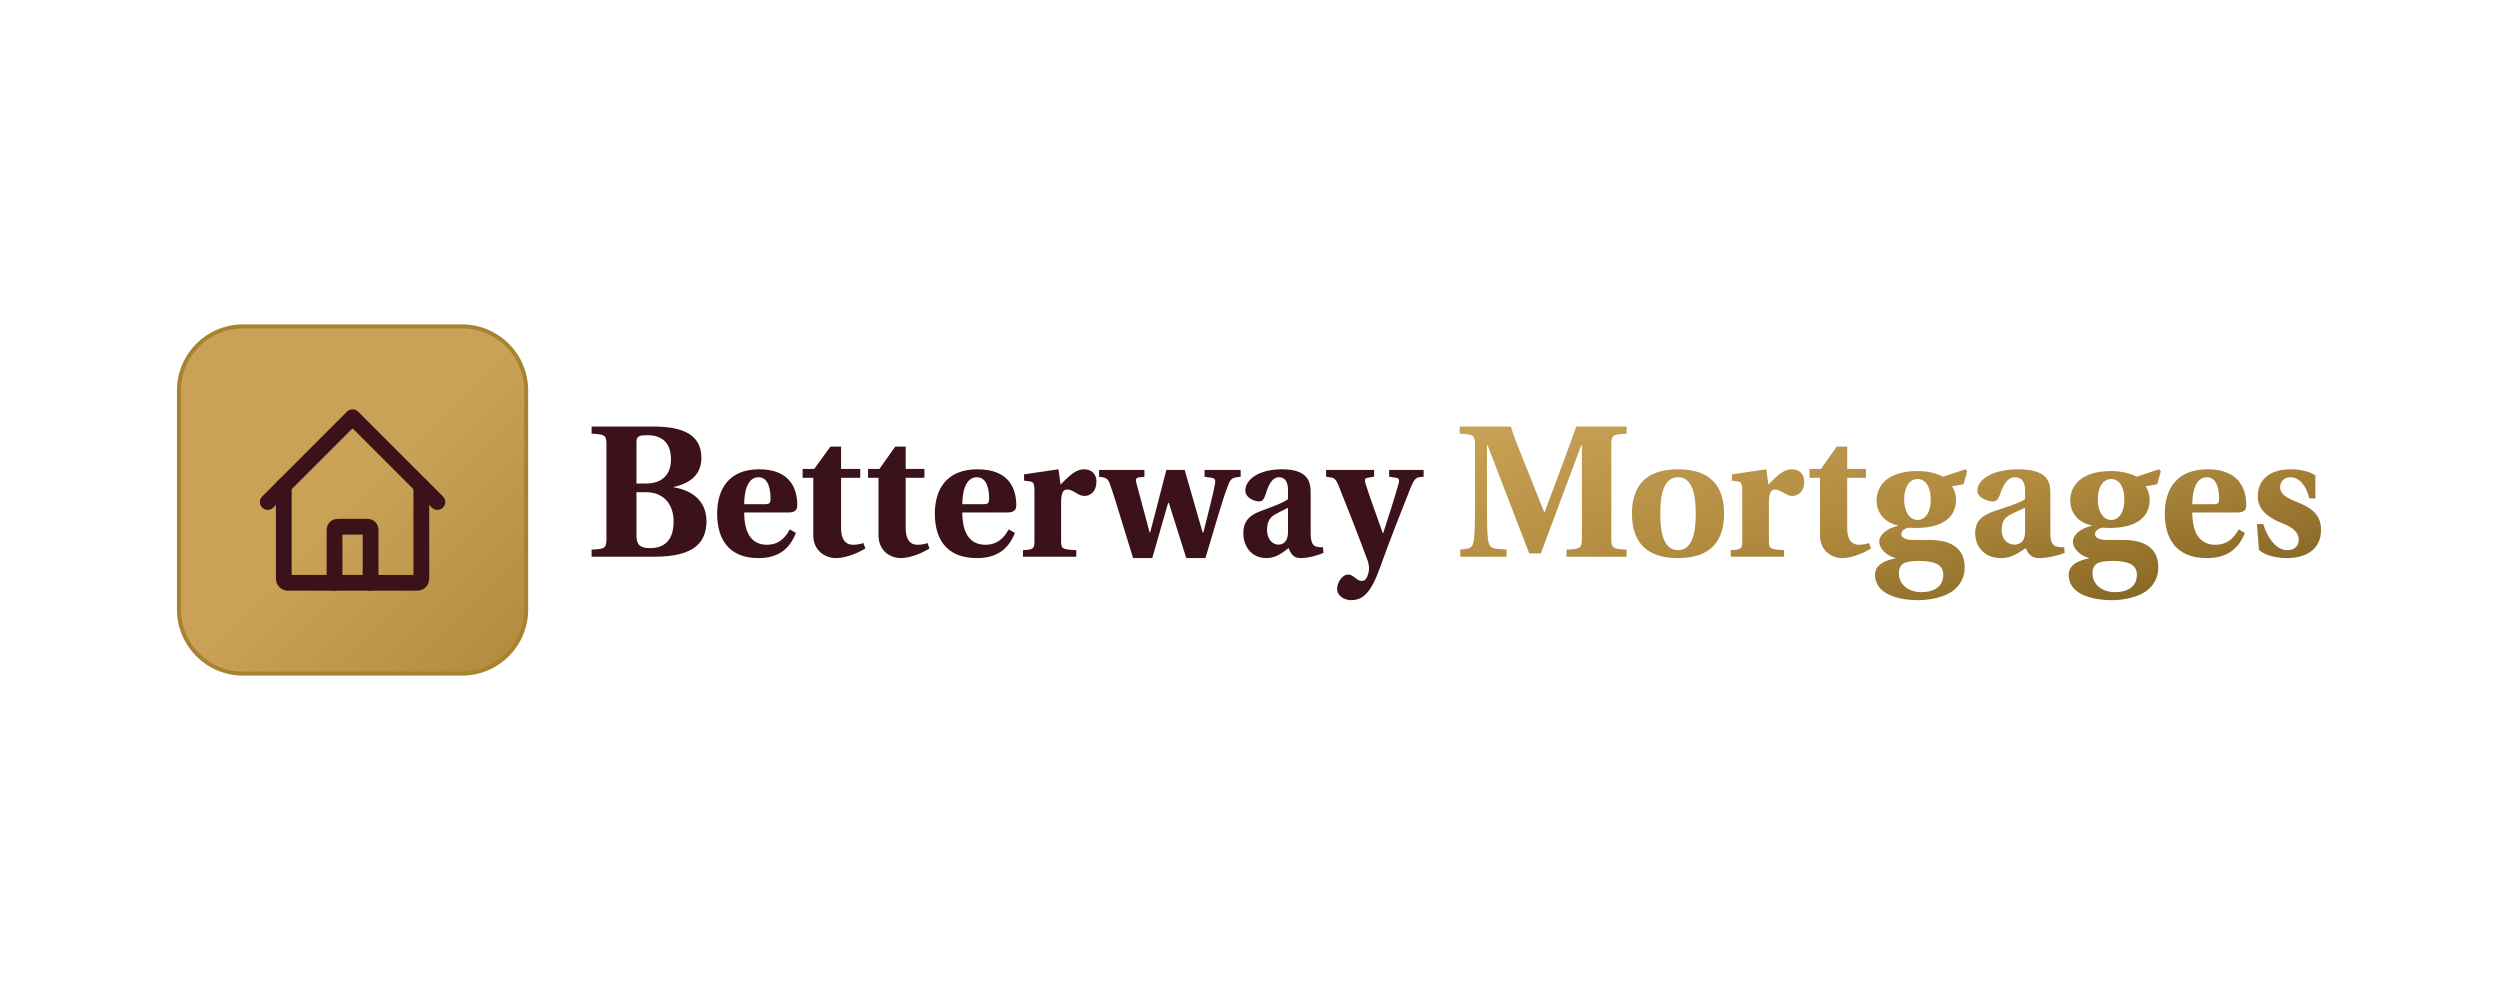
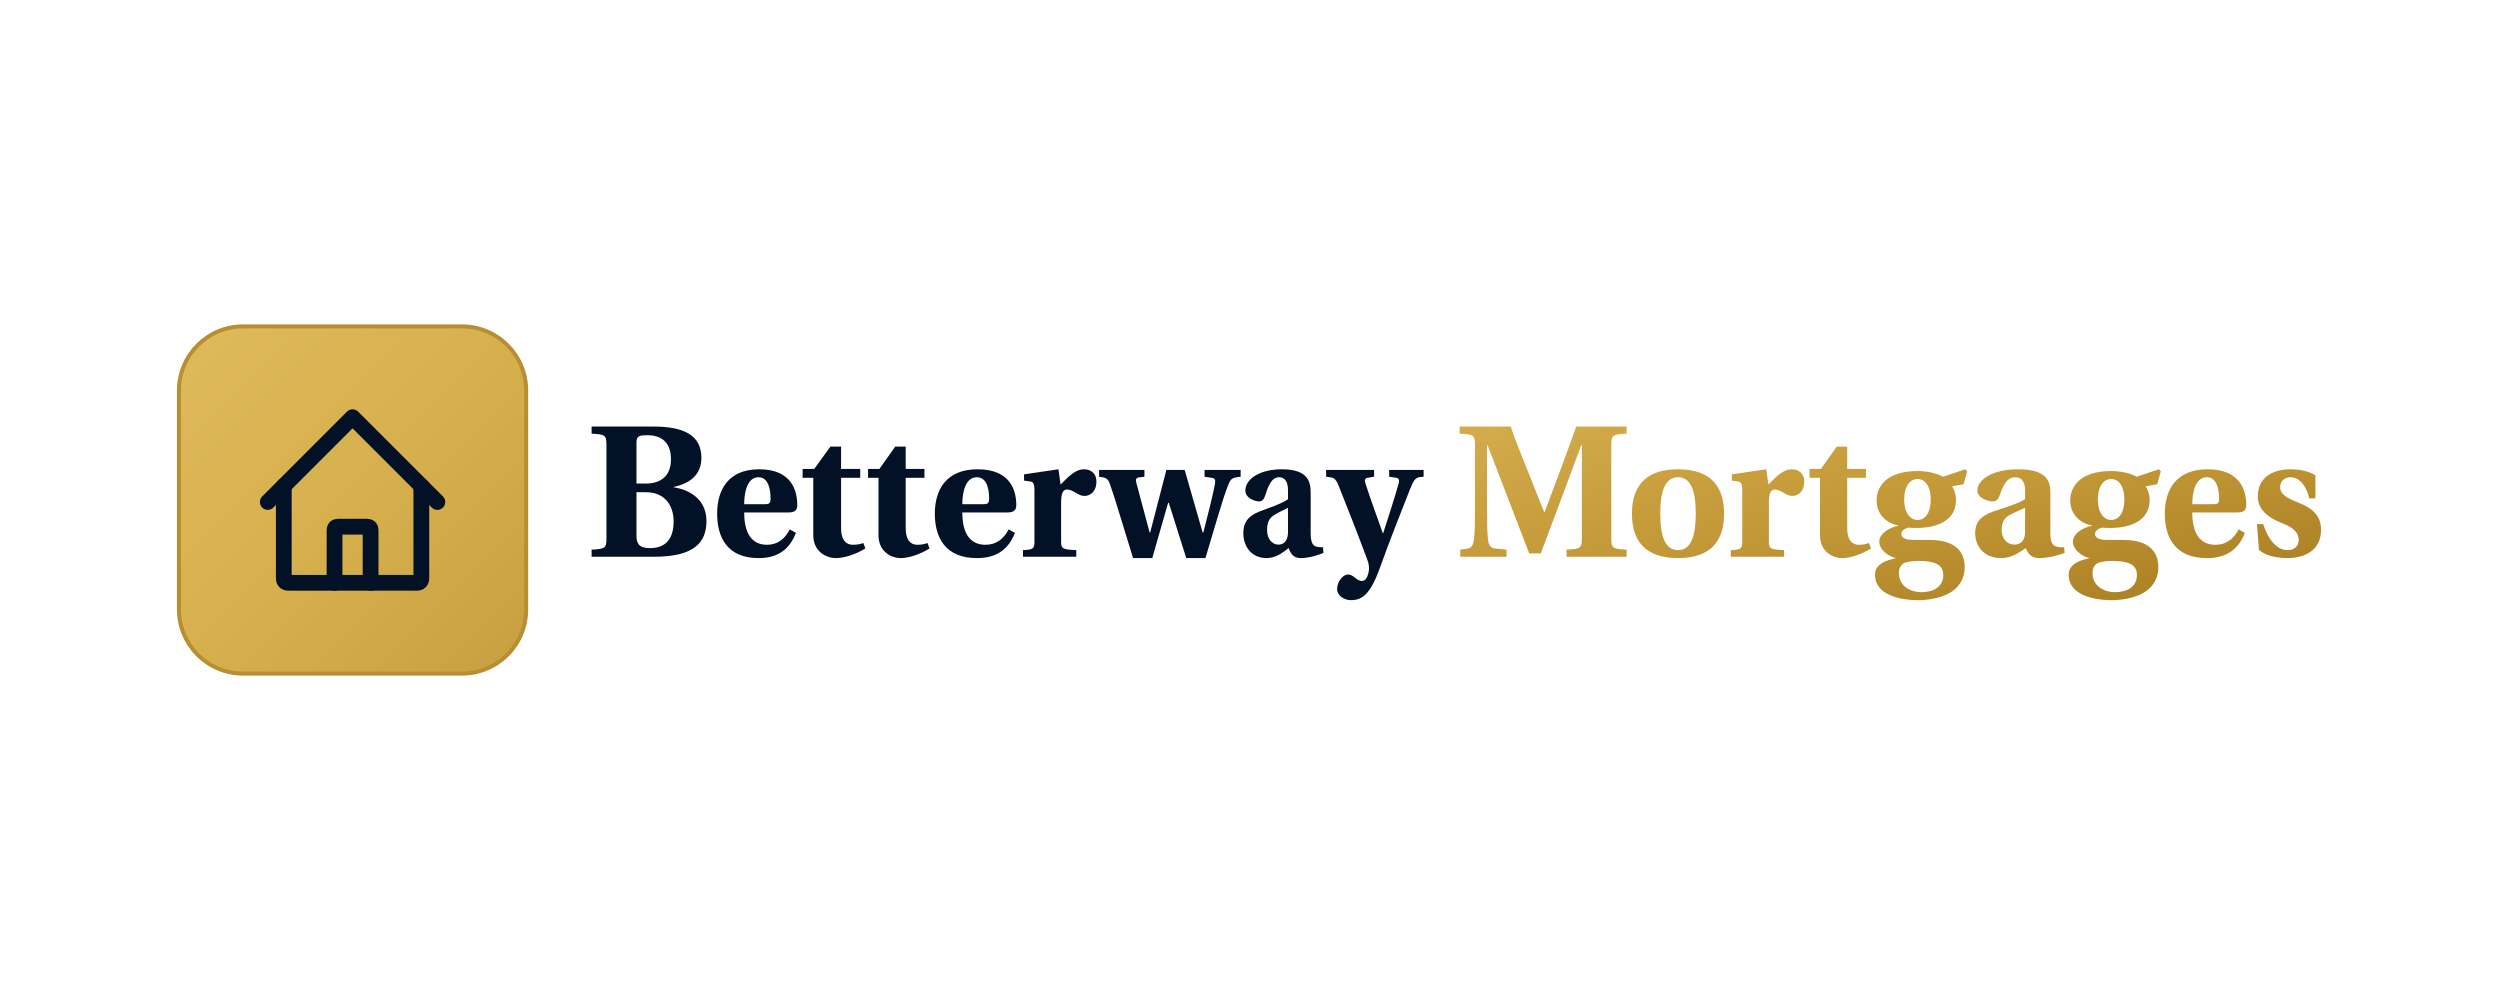
<svg xmlns="http://www.w3.org/2000/svg" viewBox="0 0 1872 748" width="2400" height="960" shape-rendering="geometricPrecision">
  <defs>
    <linearGradient id="sovereignGold_05_Master_Logo_Daylight_Navy_and_Gold_Transparent" x1="0%" y1="0%" x2="100%" y2="100%">
-       <stop offset="0%" stop-color="#C9A257" />
-       <stop offset="50%" stop-color="#C9A257" />
-       <stop offset="100%" stop-color="#B08A3E" />
+       <stop offset="0%" stop-color="#DFBA5B" />
+       <stop offset="50%" stop-color="#D7B04E" />
+       <stop offset="100%" stop-color="#C89F3F" />
    </linearGradient>
    <linearGradient id="brushedGold_05_Master_Logo_Daylight_Navy_and_Gold_Transparent" x1="0%" y1="0%" x2="100%" y2="100%">
-       <stop offset="0%" stop-color="#ECD9A6" />
-       <stop offset="35%" stop-color="#C9A257" />
-       <stop offset="70%" stop-color="#B08A3E" />
-       <stop offset="100%" stop-color="#7D5F1F" />
+       <stop offset="0%" stop-color="#F6E2A4" />
+       <stop offset="35%" stop-color="#DFB859" />
+       <stop offset="70%" stop-color="#C59B3B" />
+       <stop offset="100%" stop-color="#9E7622" />
    </linearGradient>
    <linearGradient id="daylightGold_05_Master_Logo_Daylight_Navy_and_Gold_Transparent" x1="0%" y1="0%" x2="100%" y2="100%">
-       <stop offset="0%" stop-color="#C9A257" />
-       <stop offset="50%" stop-color="#B08A3E" />
-       <stop offset="100%" stop-color="#7D5F1F" />
+       <stop offset="0%" stop-color="#D4AC4B" />
+       <stop offset="50%" stop-color="#C29736" />
+       <stop offset="100%" stop-color="#A67C21" />
    </linearGradient>
    <radialGradient id="midnightNavyBg_05_Master_Logo_Daylight_Navy_and_Gold_Transparent" cx="50%" cy="45%" r="75%">
-       <stop offset="0%" stop-color="#4A1520" />
-       <stop offset="65%" stop-color="#3B1219" />
-       <stop offset="100%" stop-color="#2A0B10" />
+       <stop offset="0%" stop-color="#051B38" />
+       <stop offset="65%" stop-color="#021125" />
+       <stop offset="100%" stop-color="#010A17" />
    </radialGradient>
  </defs>
  <g transform="translate(0.00, 21.00)">
    <g>
-       <rect x="134.00" y="223.00" width="260.00" height="260.00" rx="48.00" fill="url(#sovereignGold_05_Master_Logo_Daylight_Navy_and_Gold_Transparent)" stroke="#A8822F" stroke-width="3" />
-       <g fill="none" stroke="#3B1219" stroke-width="11.80" stroke-linecap="round" stroke-linejoin="round">
+       <rect x="134.00" y="223.00" width="260.00" height="260.00" rx="48.00" fill="url(#sovereignGold_05_Master_Logo_Daylight_Navy_and_Gold_Transparent)" stroke="#B88E30" stroke-width="3" />
+       <g fill="none" stroke="#021125" stroke-width="11.80" stroke-linecap="round" stroke-linejoin="round">
        <path d="M 200.50,354.50 L 264.00,291.00 L 327.50,354.50" />
        <path d="M 212.50,342.50 L 212.50,411.50 Q 212.50,415.00 216.00,415.00 L 312.00,415.00 Q 315.50,415.00 315.50,411.50 L 315.50,342.50" />
        <path d="M 250.50,415.00 L 250.50,375.50 Q 250.50,373.00 253.00,373.00 L 275.00,373.00 Q 277.50,373.00 277.50,375.50 L 277.50,415.00" />
      </g>
    </g>
-     <path d="M 476.59,347.18 L 483.75,347.18 C 497.80,347.18 504.41,357.17 504.41,369.02 C 504.41,384.10 496.55,389.03 486.71,389.03 C 479.69,389.03 476.59,386.76 476.59,379.87 L 476.59,347.18 Z M 476.59,309.69 C 476.59,304.91 479.12,304.49 484.74,304.49 C 497.38,304.49 502.43,311.96 502.43,322.52 C 502.43,332.94 496.97,340.69 483.46,340.69 L 476.59,340.69 L 476.59,309.69 Z M 443.00,298.00 L 443.00,303.35 C 452.99,303.79 454.11,304.49 454.11,311.67 L 454.11,381.83 C 454.11,389.03 452.99,389.73 443.00,390.15 L 443.00,395.50 L 489.37,395.50 C 505.40,395.50 515.08,392.68 520.99,387.88 C 526.76,383.24 529.00,376.48 529.00,368.86 C 529.00,353.23 517.47,345.48 504.41,343.50 L 504.41,343.24 C 518.18,340.27 525.20,332.94 525.20,321.40 C 525.20,304.21 511.57,298.00 489.37,298.00 L 443.00,298.00 Z M 591.39,375.01 C 587.56,382.39 582.09,386.53 574.33,386.53 C 561.59,386.53 557.25,375.92 557.25,362.34 L 590.11,362.34 C 594.71,362.34 597.00,361.05 597.00,356.90 C 597.00,346.31 593.06,330.00 568.45,330.00 C 545.52,330.00 537.00,345.14 537.00,363.25 C 537.00,380.83 544.50,396.62 568.21,396.50 C 583.36,396.50 591.64,389.00 595.98,377.60 L 591.39,375.01 Z M 557.25,356.13 C 557.25,346.82 559.67,335.96 567.96,335.96 C 575.72,335.96 576.99,345.79 576.99,351.87 C 576.99,355.37 575.98,356.13 573.05,356.13 L 557.25,356.13 Z M 644.14,336.39 L 644.14,329.75 L 629.80,329.75 L 629.80,313.00 L 621.81,313.00 L 609.68,329.75 L 601.00,329.75 L 601.00,336.39 L 608.99,336.39 L 608.99,379.34 C 608.99,391.45 618.36,396.50 626.09,396.50 C 631.74,396.50 640.29,393.97 648.00,389.31 L 646.49,385.20 C 644.55,385.99 641.67,386.53 638.63,386.53 C 633.40,386.53 629.80,382.81 629.80,374.29 L 629.80,336.39 L 644.14,336.39 Z M 692.23,336.39 L 692.23,329.75 L 678.19,329.75 L 678.19,313.00 L 670.36,313.00 L 658.50,329.75 L 650.00,329.75 L 650.00,336.39 L 657.82,336.39 L 657.82,379.34 C 657.82,391.45 666.99,396.50 674.56,396.50 C 680.08,396.50 688.45,393.97 696.00,389.31 L 694.52,385.20 C 692.63,385.99 689.80,386.53 686.83,386.53 C 681.71,386.53 678.19,382.81 678.19,374.29 L 678.19,336.39 L 692.23,336.39 Z M 755.29,375.01 C 751.41,382.39 745.84,386.53 737.95,386.53 C 725.00,386.53 720.58,375.92 720.58,362.34 L 754.00,362.34 C 758.67,362.34 761.00,361.05 761.00,356.90 C 761.00,346.31 756.99,330.00 731.98,330.00 C 708.66,330.00 700.00,345.14 700.00,363.25 C 700.00,380.83 707.63,396.62 731.73,396.50 C 747.14,396.50 755.56,389.00 759.97,377.60 L 755.29,375.01 Z M 720.58,356.13 C 720.58,346.82 723.05,335.96 731.47,335.96 C 739.36,335.96 740.66,345.79 740.66,351.87 C 740.66,355.37 739.63,356.13 736.65,356.13 L 720.58,356.13 Z M 794.56,354.93 C 794.56,348.14 795.89,345.15 799.05,345.15 C 801.17,345.15 803.16,346.19 806.07,347.88 C 807.78,348.92 809.62,349.96 812.14,349.96 C 814.78,349.96 817.43,348.53 818.87,346.57 C 820.34,344.62 821.00,342.01 821.00,339.13 C 821.00,333.53 817.30,330.00 811.75,330.00 C 806.19,330.00 801.83,333.53 794.17,341.48 L 792.58,330.00 L 766.81,333.79 L 766.81,338.48 L 771.43,339.13 C 773.54,339.40 774.59,340.58 774.59,345.80 L 774.59,384.15 C 774.59,389.63 773.54,390.16 766.00,390.55 L 766.00,395.50 L 805.92,395.50 L 805.92,390.55 C 795.74,390.02 794.56,389.63 794.56,384.15 L 794.56,354.93 Z M 823.00,330.50 L 823.00,335.61 C 828.22,336.16 829.65,336.83 831.22,341.40 C 834.10,349.63 834.87,352.32 837.48,360.81 L 848.45,396.50 L 862.81,396.50 L 874.68,355.14 L 875.21,355.14 L 888.27,396.50 L 902.63,396.50 L 912.03,364.97 C 914.76,355.69 917.52,347.21 919.47,342.35 C 921.43,337.11 922.33,336.16 929.00,335.61 L 929.00,330.50 L 901.97,330.50 L 901.97,335.61 L 907.58,336.43 C 909.93,336.83 910.19,338.31 909.81,340.88 C 908.62,347.61 904.32,364.72 901.06,377.37 L 900.55,377.37 L 887.09,330.50 L 873.38,330.50 L 861.24,377.37 L 860.86,377.37 L 850.94,340.33 C 850.15,337.36 850.68,336.29 853.29,336.01 L 856.94,335.61 L 856.94,330.50 L 823.00,330.50 Z M 990.66,388.35 C 989.16,388.48 986.85,388.35 985.12,387.71 C 983.63,387.18 981.43,385.63 981.43,378.01 L 981.43,348.11 C 981.43,340.09 980.27,330.00 959.85,330.00 C 942.90,330.00 932.51,337.50 932.51,345.91 C 932.51,351.73 939.89,354.07 942.90,354.07 C 945.42,354.07 946.70,351.99 947.62,348.90 C 950.85,337.90 954.55,335.96 957.77,335.96 C 961.13,335.96 964.46,338.15 964.46,345.52 L 964.46,352.38 C 960.42,355.49 950.74,358.72 943.24,361.57 C 934.12,365.07 931.00,370.36 931.00,377.74 C 931.00,387.44 936.77,396.50 948.43,396.50 C 955.81,396.50 960.89,391.97 964.93,389.00 C 966.43,393.00 968.39,396.50 973.93,396.50 C 979.93,396.50 987.20,394.30 991.00,392.62 L 990.66,388.35 Z M 964.46,377.60 C 964.25,384.59 960.42,386.41 957.32,386.41 C 952.81,386.41 948.78,382.39 948.78,375.54 C 948.78,369.46 950.62,366.48 954.08,364.28 C 957.66,362.08 961.70,360.28 964.46,358.84 L 964.46,377.60 Z M 1040.20,330.50 L 1040.20,335.56 L 1045.48,336.37 C 1047.26,336.62 1048.04,337.83 1047.40,340.36 C 1043.81,353.02 1039.70,365.40 1035.71,377.91 L 1035.47,377.91 C 1031.22,365.67 1026.49,353.27 1022.50,340.76 C 1021.60,338.10 1022.00,336.62 1024.05,336.37 L 1028.92,335.56 L 1028.92,330.50 L 993.00,330.50 L 993.00,335.56 L 997.23,336.22 C 999.15,336.62 1000.70,338.10 1002.12,341.70 C 1009.56,360.20 1017.25,379.91 1024.05,398.30 C 1025.07,400.97 1025.45,404.42 1024.81,407.08 C 1024.05,410.14 1022.89,413.62 1019.82,413.62 C 1018.40,413.62 1016.73,412.95 1015.19,411.62 C 1012.76,409.75 1011.60,408.81 1009.42,408.81 C 1005.33,408.81 1001.22,414.54 1001.22,419.61 C 1001.22,424.80 1006.73,428.00 1011.60,428.00 C 1020.46,428.00 1026.35,422.94 1033.29,403.76 C 1040.72,383.11 1048.42,363.53 1056.00,344.49 C 1058.30,338.76 1059.71,336.22 1063.29,335.83 L 1066.00,335.56 L 1066.00,330.50 L 1040.20,330.50 Z" fill="#3B1219" fill-rule="evenodd" />
+     <path d="M 476.59,347.18 L 483.75,347.18 C 497.80,347.18 504.41,357.17 504.41,369.02 C 504.41,384.10 496.55,389.03 486.71,389.03 C 479.69,389.03 476.59,386.76 476.59,379.87 L 476.59,347.18 Z M 476.59,309.69 C 476.59,304.91 479.12,304.49 484.74,304.49 C 497.38,304.49 502.43,311.96 502.43,322.52 C 502.43,332.94 496.97,340.69 483.46,340.69 L 476.59,340.69 L 476.59,309.69 Z M 443.00,298.00 L 443.00,303.35 C 452.99,303.79 454.11,304.49 454.11,311.67 L 454.11,381.83 C 454.11,389.03 452.99,389.73 443.00,390.15 L 443.00,395.50 L 489.37,395.50 C 505.40,395.50 515.08,392.68 520.99,387.88 C 526.76,383.24 529.00,376.48 529.00,368.86 C 529.00,353.23 517.47,345.48 504.41,343.50 L 504.41,343.24 C 518.18,340.27 525.20,332.94 525.20,321.40 C 525.20,304.21 511.57,298.00 489.37,298.00 L 443.00,298.00 Z M 591.39,375.01 C 587.56,382.39 582.09,386.53 574.33,386.53 C 561.59,386.53 557.25,375.92 557.25,362.34 L 590.11,362.34 C 594.71,362.34 597.00,361.05 597.00,356.90 C 597.00,346.31 593.06,330.00 568.45,330.00 C 545.52,330.00 537.00,345.14 537.00,363.25 C 537.00,380.83 544.50,396.62 568.21,396.50 C 583.36,396.50 591.64,389.00 595.98,377.60 L 591.39,375.01 Z M 557.25,356.13 C 557.25,346.82 559.67,335.96 567.96,335.96 C 575.72,335.96 576.99,345.79 576.99,351.87 C 576.99,355.37 575.98,356.13 573.05,356.13 L 557.25,356.13 Z M 644.14,336.39 L 644.14,329.75 L 629.80,329.75 L 629.80,313.00 L 621.81,313.00 L 609.68,329.75 L 601.00,329.75 L 601.00,336.39 L 608.99,336.39 L 608.99,379.34 C 608.99,391.45 618.36,396.50 626.09,396.50 C 631.74,396.50 640.29,393.97 648.00,389.31 L 646.49,385.20 C 644.55,385.99 641.67,386.53 638.63,386.53 C 633.40,386.53 629.80,382.81 629.80,374.29 L 629.80,336.39 L 644.14,336.39 Z M 692.23,336.39 L 692.23,329.75 L 678.19,329.75 L 678.19,313.00 L 670.36,313.00 L 658.50,329.75 L 650.00,329.75 L 650.00,336.39 L 657.82,336.39 L 657.82,379.34 C 657.82,391.45 666.99,396.50 674.56,396.50 C 680.08,396.50 688.45,393.97 696.00,389.31 L 694.52,385.20 C 692.63,385.99 689.80,386.53 686.83,386.53 C 681.71,386.53 678.19,382.81 678.19,374.29 L 678.19,336.39 L 692.23,336.39 Z M 755.29,375.01 C 751.41,382.39 745.84,386.53 737.95,386.53 C 725.00,386.53 720.58,375.92 720.58,362.34 L 754.00,362.34 C 758.67,362.34 761.00,361.05 761.00,356.90 C 761.00,346.31 756.99,330.00 731.98,330.00 C 708.66,330.00 700.00,345.14 700.00,363.25 C 700.00,380.83 707.63,396.62 731.73,396.50 C 747.14,396.50 755.56,389.00 759.97,377.60 L 755.29,375.01 Z M 720.58,356.13 C 720.58,346.82 723.05,335.96 731.47,335.96 C 739.36,335.96 740.66,345.79 740.66,351.87 C 740.66,355.37 739.63,356.13 736.65,356.13 L 720.58,356.13 Z M 794.56,354.93 C 794.56,348.14 795.89,345.15 799.05,345.15 C 801.17,345.15 803.16,346.19 806.07,347.88 C 807.78,348.92 809.62,349.96 812.14,349.96 C 814.78,349.96 817.43,348.53 818.87,346.57 C 820.34,344.62 821.00,342.01 821.00,339.13 C 821.00,333.53 817.30,330.00 811.75,330.00 C 806.19,330.00 801.83,333.53 794.17,341.48 L 792.58,330.00 L 766.81,333.79 L 766.81,338.48 L 771.43,339.13 C 773.54,339.40 774.59,340.58 774.59,345.80 L 774.59,384.15 C 774.59,389.63 773.54,390.16 766.00,390.55 L 766.00,395.50 L 805.92,395.50 L 805.92,390.55 C 795.74,390.02 794.56,389.63 794.56,384.15 L 794.56,354.93 Z M 823.00,330.50 L 823.00,335.61 C 828.22,336.16 829.65,336.83 831.22,341.40 C 834.10,349.63 834.87,352.32 837.48,360.81 L 848.45,396.50 L 862.81,396.50 L 874.68,355.14 L 875.21,355.14 L 888.27,396.50 L 902.63,396.50 L 912.03,364.97 C 914.76,355.69 917.52,347.21 919.47,342.35 C 921.43,337.11 922.33,336.16 929.00,335.61 L 929.00,330.50 L 901.97,330.50 L 901.97,335.61 L 907.58,336.43 C 909.93,336.83 910.19,338.31 909.81,340.88 C 908.62,347.61 904.32,364.72 901.06,377.37 L 900.55,377.37 L 887.09,330.50 L 873.38,330.50 L 861.24,377.37 L 860.86,377.37 L 850.94,340.33 C 850.15,337.36 850.68,336.29 853.29,336.01 L 856.94,335.61 L 856.94,330.50 L 823.00,330.50 Z M 990.66,388.35 C 989.16,388.48 986.85,388.35 985.12,387.71 C 983.63,387.18 981.43,385.63 981.43,378.01 L 981.43,348.11 C 981.43,340.09 980.27,330.00 959.85,330.00 C 942.90,330.00 932.51,337.50 932.51,345.91 C 932.51,351.73 939.89,354.07 942.90,354.07 C 945.42,354.07 946.70,351.99 947.62,348.90 C 950.85,337.90 954.55,335.96 957.77,335.96 C 961.13,335.96 964.46,338.15 964.46,345.52 L 964.46,352.38 C 960.42,355.49 950.74,358.72 943.24,361.57 C 934.12,365.07 931.00,370.36 931.00,377.74 C 931.00,387.44 936.77,396.50 948.43,396.50 C 955.81,396.50 960.89,391.97 964.93,389.00 C 966.43,393.00 968.39,396.50 973.93,396.50 C 979.93,396.50 987.20,394.30 991.00,392.62 L 990.66,388.35 Z M 964.46,377.60 C 964.25,384.59 960.42,386.41 957.32,386.41 C 952.81,386.41 948.78,382.39 948.78,375.54 C 948.78,369.46 950.62,366.48 954.08,364.28 C 957.66,362.08 961.70,360.28 964.46,358.84 L 964.46,377.60 Z M 1040.20,330.50 L 1040.20,335.56 L 1045.48,336.37 C 1047.26,336.62 1048.04,337.83 1047.40,340.36 C 1043.81,353.02 1039.70,365.40 1035.71,377.91 L 1035.47,377.91 C 1031.22,365.67 1026.49,353.27 1022.50,340.76 C 1021.60,338.10 1022.00,336.62 1024.05,336.37 L 1028.92,335.56 L 1028.92,330.50 L 993.00,330.50 L 993.00,335.56 L 997.23,336.22 C 999.15,336.62 1000.70,338.10 1002.12,341.70 C 1009.56,360.20 1017.25,379.91 1024.05,398.30 C 1025.07,400.97 1025.45,404.42 1024.81,407.08 C 1024.05,410.14 1022.89,413.62 1019.82,413.62 C 1018.40,413.62 1016.73,412.95 1015.19,411.62 C 1012.76,409.75 1011.60,408.81 1009.42,408.81 C 1005.33,408.81 1001.22,414.54 1001.22,419.61 C 1001.22,424.80 1006.73,428.00 1011.60,428.00 C 1020.46,428.00 1026.35,422.94 1033.29,403.76 C 1040.72,383.11 1048.42,363.53 1056.00,344.49 C 1058.30,338.76 1059.71,336.22 1063.29,335.83 L 1066.00,335.56 L 1066.00,330.50 L 1040.20,330.50 Z" fill="#021125" fill-rule="evenodd" />
    <path d="M 1218.00,395.50 L 1218.00,390.15 C 1207.71,389.73 1206.54,389.03 1206.54,381.83 L 1206.54,311.67 C 1206.54,304.49 1207.71,303.79 1218.00,303.35 L 1218.00,298.00 L 1180.30,298.00 C 1177.83,304.76 1172.91,318.58 1168.99,329.00 L 1156.67,361.97 L 1156.24,361.97 L 1138.97,318.72 C 1136.50,312.38 1133.17,304.05 1131.29,298.00 L 1093.00,298.00 L 1093.00,303.35 C 1103.31,303.79 1104.46,304.49 1104.46,311.67 L 1104.46,359.99 C 1104.46,371.55 1104.31,377.05 1103.74,381.98 C 1103.31,386.91 1101.86,389.03 1098.51,389.45 L 1093.43,390.15 L 1093.43,395.50 L 1128.10,395.50 L 1128.10,390.15 L 1120.26,389.45 C 1116.20,389.16 1114.62,386.91 1114.18,381.98 C 1113.60,376.90 1113.46,371.42 1113.46,359.99 L 1113.46,311.96 L 1113.89,311.96 L 1145.07,392.97 L 1153.77,392.97 L 1184.06,311.96 L 1184.51,311.96 L 1184.51,381.83 C 1184.51,389.03 1183.33,389.73 1173.05,390.15 L 1173.05,395.50 L 1218.00,395.50 Z M 1256.56,330.00 C 1232.26,330.00 1222.00,342.55 1222.00,363.25 C 1222.00,383.95 1232.26,396.50 1256.56,396.50 C 1280.74,396.50 1291.00,383.95 1291.00,363.25 C 1291.00,342.55 1280.74,330.00 1256.56,330.00 Z M 1243.21,363.25 C 1243.21,345.91 1247.09,335.96 1256.56,335.96 C 1265.91,335.96 1269.79,345.91 1269.79,363.25 C 1269.79,380.59 1265.91,390.54 1256.56,390.54 C 1247.09,390.54 1243.21,380.59 1243.21,363.25 Z M 1324.56,354.93 C 1324.56,348.14 1325.89,345.15 1329.05,345.15 C 1331.17,345.15 1333.16,346.19 1336.07,347.88 C 1337.78,348.92 1339.62,349.96 1342.14,349.96 C 1344.78,349.96 1347.43,348.53 1348.87,346.57 C 1350.34,344.62 1351.00,342.01 1351.00,339.13 C 1351.00,333.53 1347.30,330.00 1341.75,330.00 C 1336.19,330.00 1331.83,333.53 1324.17,341.48 L 1322.58,330.00 L 1296.81,333.79 L 1296.81,338.48 L 1301.43,339.13 C 1303.54,339.40 1304.59,340.58 1304.59,345.80 L 1304.59,384.15 C 1304.59,389.63 1303.54,390.16 1296.00,390.55 L 1296.00,395.50 L 1335.92,395.50 L 1335.92,390.55 C 1325.74,390.02 1324.56,389.63 1324.56,384.15 L 1324.56,354.93 Z M 1397.23,336.39 L 1397.23,329.75 L 1383.19,329.75 L 1383.19,313.00 L 1375.36,313.00 L 1363.50,329.75 L 1355.00,329.75 L 1355.00,336.39 L 1362.82,336.39 L 1362.82,379.34 C 1362.82,391.45 1371.99,396.50 1379.56,396.50 C 1385.08,396.50 1393.45,393.97 1401.00,389.31 L 1399.52,385.20 C 1397.63,385.99 1394.80,386.53 1391.83,386.53 C 1386.71,386.53 1383.19,382.81 1383.19,374.29 L 1383.19,336.39 L 1397.23,336.39 Z M 1432.60,382.90 C 1426.12,382.90 1423.74,380.83 1423.74,378.47 C 1423.74,375.63 1427.18,374.07 1429.04,373.68 C 1431.55,373.92 1433.53,373.92 1435.13,373.92 C 1450.75,373.92 1464.66,368.34 1464.66,352.89 C 1464.66,348.99 1463.34,344.95 1461.62,342.73 L 1470.35,341.19 L 1473.00,331.44 L 1471.55,330.00 L 1454.99,335.58 C 1450.63,333.13 1443.20,331.30 1436.06,331.30 C 1412.22,331.30 1405.20,343.26 1405.20,353.39 C 1405.20,364.18 1413.27,370.67 1421.34,371.97 L 1421.34,372.24 C 1412.73,374.33 1407.19,379.00 1407.19,384.20 C 1407.19,389.92 1413.54,395.12 1419.36,396.42 L 1419.36,396.67 C 1413.81,397.84 1404.00,400.32 1404.00,409.01 C 1404.00,421.77 1417.78,428.00 1436.72,428.00 C 1442.54,428.00 1452.22,426.70 1458.84,423.19 C 1466.13,419.41 1471.16,412.67 1471.16,403.31 C 1471.16,387.71 1458.84,382.90 1444.94,382.90 L 1432.60,382.90 Z M 1425.85,353.01 C 1425.85,341.96 1430.61,337.29 1435.91,337.29 C 1441.09,337.29 1445.72,341.96 1445.72,352.89 C 1445.72,362.10 1441.87,367.95 1435.79,367.95 C 1430.10,367.95 1425.85,361.98 1425.85,353.01 Z M 1436.84,398.62 C 1448.10,398.62 1455.12,401.09 1455.12,409.01 C 1455.12,418.25 1447.59,422.01 1438.71,422.01 C 1429.83,422.01 1421.88,416.95 1421.88,407.71 C 1421.88,404.08 1423.33,401.87 1425.19,400.57 C 1427.06,399.41 1431.03,398.62 1436.84,398.62 Z M 1545.62,388.35 C 1543.95,388.48 1541.37,388.35 1539.44,387.71 C 1537.77,387.18 1535.31,385.63 1535.31,378.01 L 1535.31,348.11 C 1535.31,340.09 1534.02,330.00 1511.21,330.00 C 1492.29,330.00 1480.69,337.50 1480.69,345.91 C 1480.69,351.73 1488.93,354.07 1492.29,354.07 C 1495.11,354.07 1496.54,351.99 1497.56,348.90 C 1501.17,337.90 1505.29,335.96 1508.90,335.96 C 1512.64,335.96 1516.37,338.15 1516.37,345.52 L 1516.37,352.38 C 1511.86,355.49 1501.04,358.72 1492.67,361.57 C 1482.48,365.07 1479.00,370.36 1479.00,377.74 C 1479.00,387.44 1485.44,396.50 1498.47,396.50 C 1506.70,396.50 1512.38,391.97 1516.89,389.00 C 1518.56,393.00 1520.75,396.50 1526.93,396.50 C 1533.64,396.50 1541.75,394.30 1546.00,392.62 L 1545.62,388.35 Z M 1516.37,377.60 C 1516.12,384.59 1511.86,386.41 1508.39,386.41 C 1503.36,386.41 1498.85,382.39 1498.85,375.54 C 1498.85,369.46 1500.90,366.48 1504.77,364.28 C 1508.78,362.08 1513.29,360.28 1516.37,358.84 L 1516.37,377.60 Z M 1577.60,382.90 C 1571.12,382.90 1568.74,380.83 1568.74,378.47 C 1568.74,375.63 1572.18,374.07 1574.04,373.68 C 1576.55,373.92 1578.53,373.92 1580.13,373.92 C 1595.75,373.92 1609.66,368.34 1609.66,352.89 C 1609.66,348.99 1608.34,344.95 1606.62,342.73 L 1615.35,341.19 L 1618.00,331.44 L 1616.55,330.00 L 1599.99,335.58 C 1595.63,333.13 1588.20,331.30 1581.06,331.30 C 1557.22,331.30 1550.20,343.26 1550.20,353.39 C 1550.20,364.18 1558.27,370.67 1566.34,371.97 L 1566.34,372.24 C 1557.73,374.33 1552.19,379.00 1552.19,384.20 C 1552.19,389.92 1558.54,395.12 1564.36,396.42 L 1564.36,396.67 C 1558.81,397.84 1549.00,400.32 1549.00,409.01 C 1549.00,421.77 1562.78,428.00 1581.72,428.00 C 1587.54,428.00 1597.22,426.70 1603.84,423.19 C 1611.13,419.41 1616.16,412.67 1616.16,403.31 C 1616.16,387.71 1603.84,382.90 1589.94,382.90 L 1577.60,382.90 Z M 1570.85,353.01 C 1570.85,341.96 1575.61,337.29 1580.91,337.29 C 1586.09,337.29 1590.72,341.96 1590.72,352.89 C 1590.72,362.10 1586.87,367.95 1580.79,367.95 C 1575.10,367.95 1570.85,361.98 1570.85,353.01 Z M 1581.84,398.62 C 1593.10,398.62 1600.12,401.09 1600.12,409.01 C 1600.12,418.25 1592.59,422.01 1583.71,422.01 C 1574.83,422.01 1566.88,416.95 1566.88,407.71 C 1566.88,404.08 1568.33,401.87 1570.19,400.57 C 1572.06,399.41 1576.03,398.62 1581.84,398.62 Z M 1676.29,375.01 C 1672.41,382.39 1666.84,386.53 1658.95,386.53 C 1646.00,386.53 1641.58,375.92 1641.58,362.34 L 1675.00,362.34 C 1679.67,362.34 1682.00,361.05 1682.00,356.90 C 1682.00,346.31 1677.99,330.00 1652.98,330.00 C 1629.66,330.00 1621.00,345.14 1621.00,363.25 C 1621.00,380.83 1628.63,396.62 1652.73,396.50 C 1668.14,396.50 1676.56,389.00 1680.97,377.60 L 1676.29,375.01 Z M 1641.58,356.13 C 1641.58,346.82 1644.05,335.96 1652.47,335.96 C 1660.36,335.96 1661.66,345.79 1661.66,351.87 C 1661.66,355.37 1660.63,356.13 1657.65,356.13 L 1641.58,356.13 Z M 1691.49,390.29 C 1696.20,394.82 1705.50,396.50 1712.46,396.50 C 1727.57,396.50 1738.00,389.39 1738.00,375.42 C 1738.00,364.28 1731.30,358.99 1719.90,354.46 C 1712.69,351.73 1707.36,348.64 1707.36,343.46 C 1707.36,339.44 1710.10,335.96 1715.17,335.96 C 1721.51,335.96 1726.84,341.91 1729.20,351.73 L 1733.78,351.73 L 1733.78,334.53 C 1728.70,331.29 1721.63,330.00 1715.17,330.00 C 1700.06,330.00 1690.62,337.38 1690.62,350.44 C 1690.62,359.89 1697.95,366.10 1708.86,370.36 C 1715.17,372.69 1721.26,376.45 1721.26,382.65 C 1721.26,387.57 1718.16,390.54 1712.69,390.54 C 1704.51,390.54 1697.95,381.62 1694.71,371.01 L 1690.00,371.01 L 1691.49,390.29 Z" fill="url(#daylightGold_05_Master_Logo_Daylight_Navy_and_Gold_Transparent)" fill-rule="evenodd" />
  </g>
</svg>
